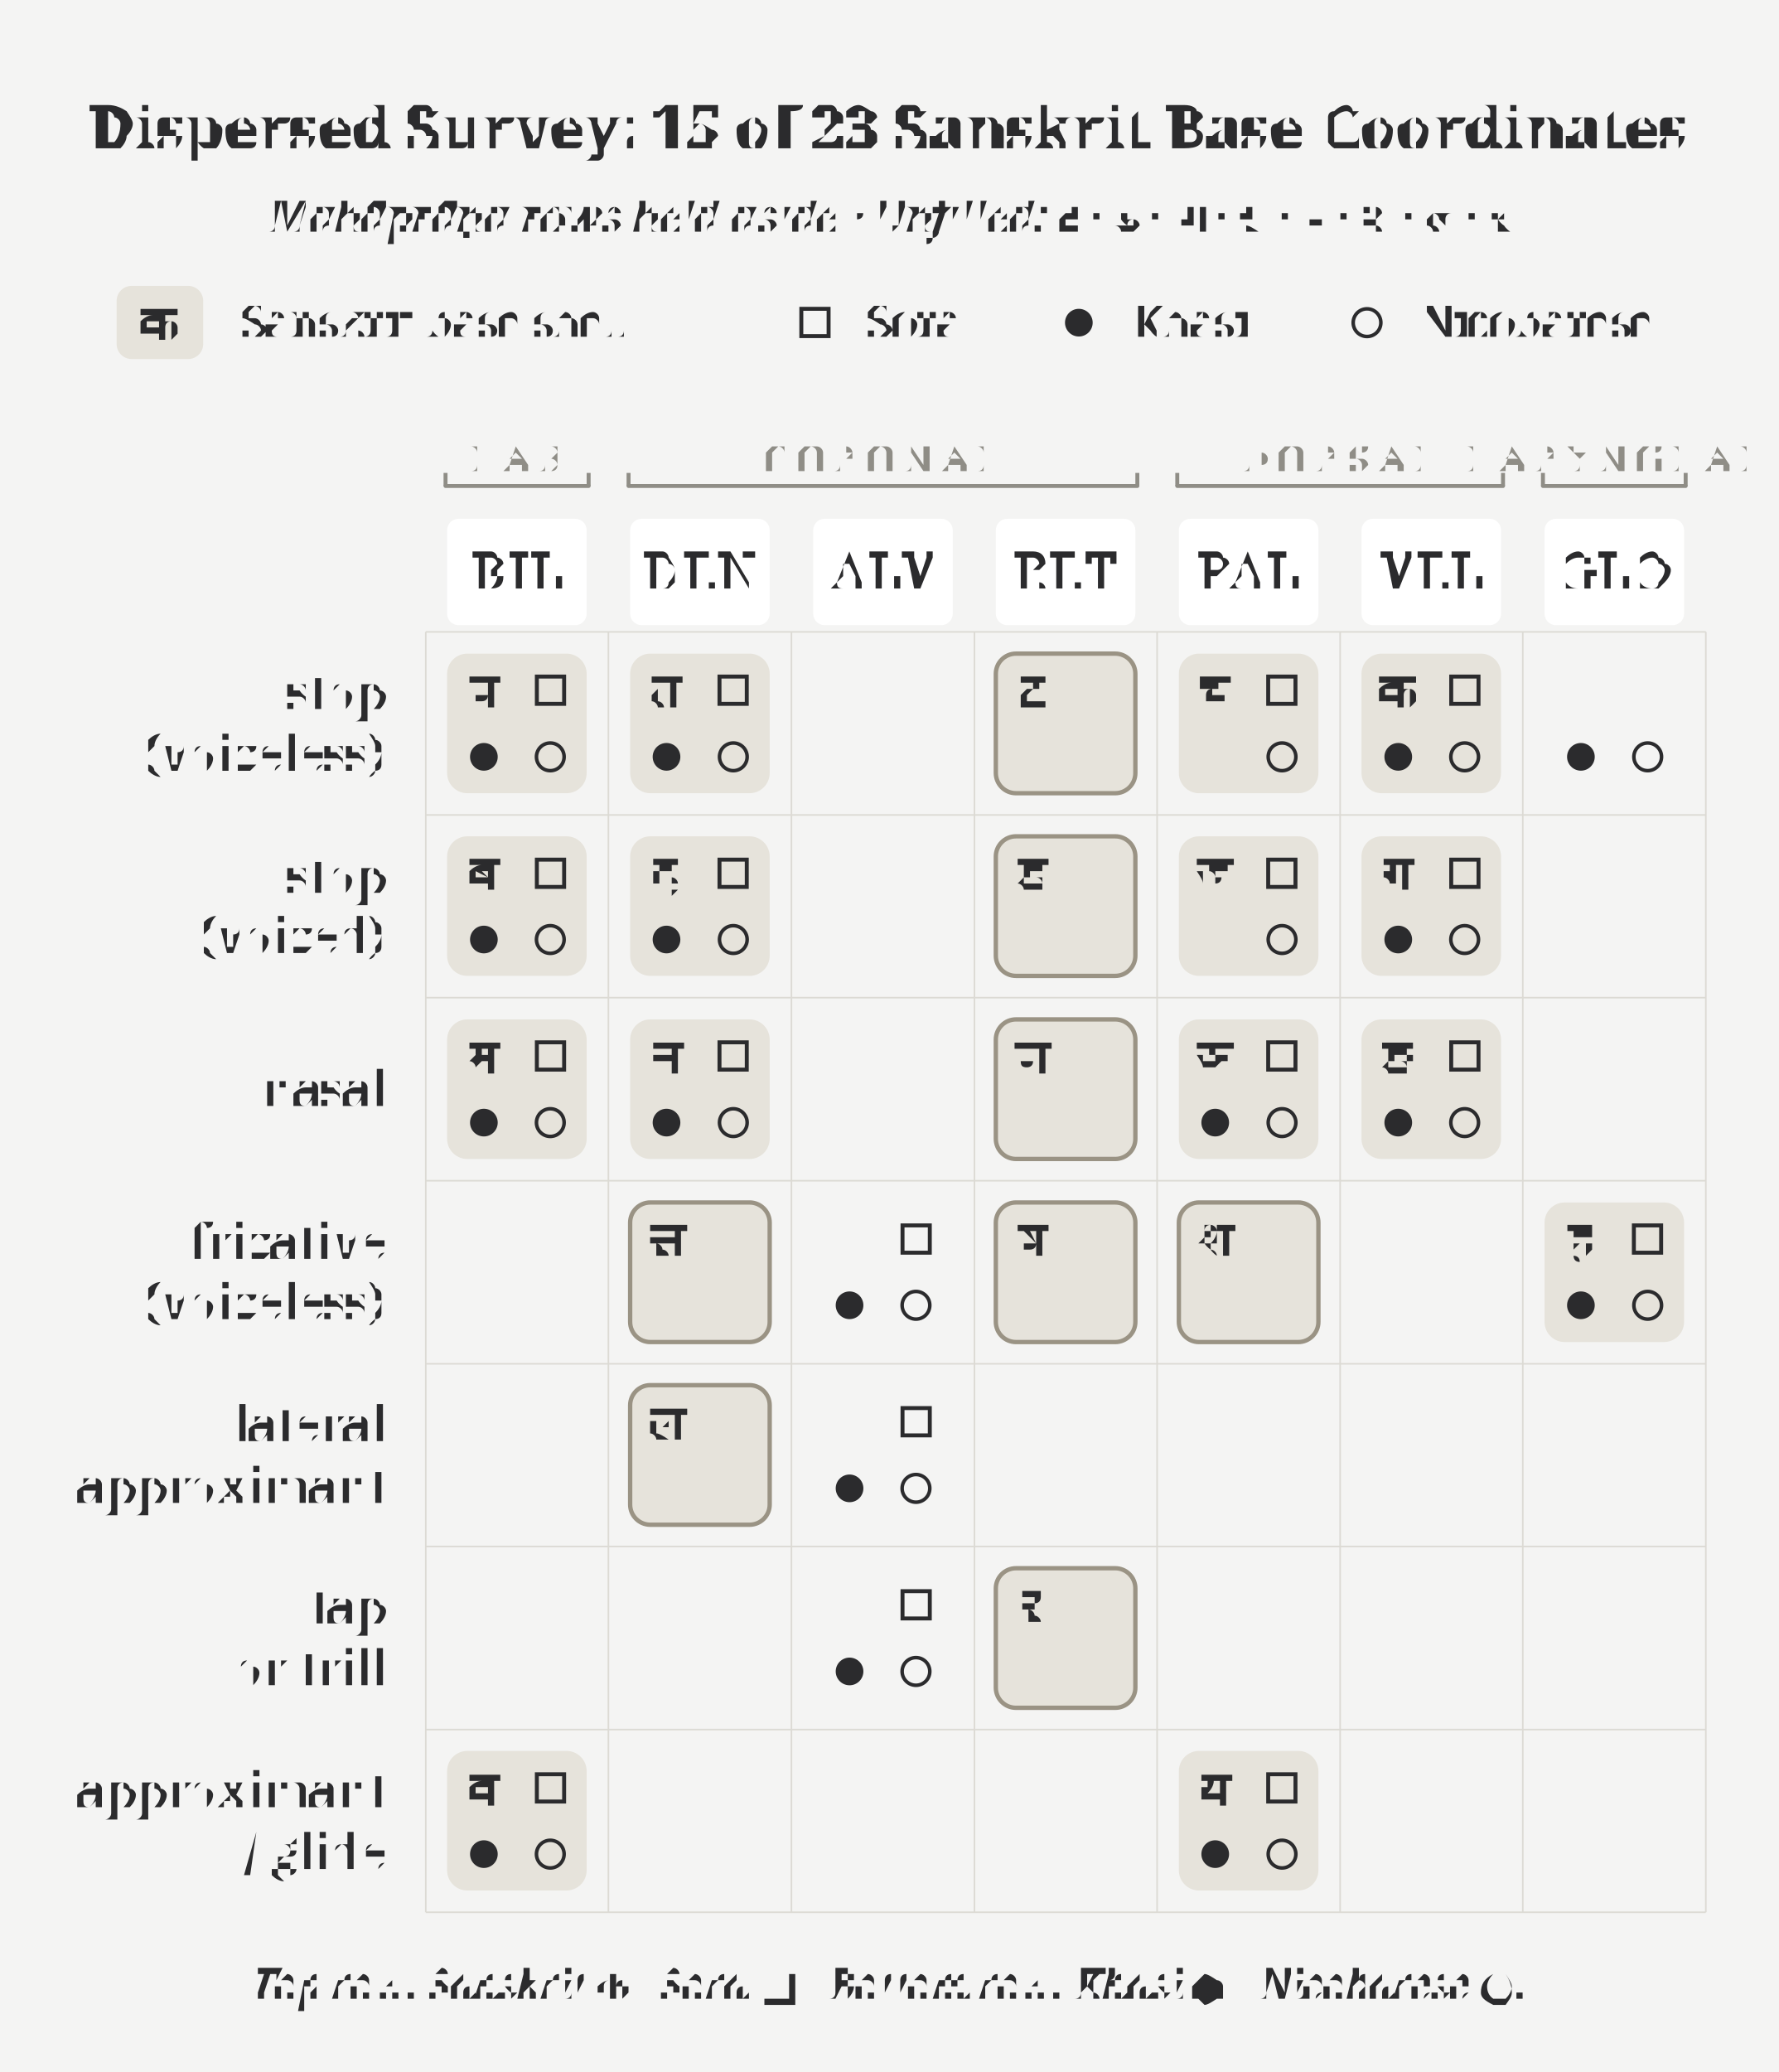
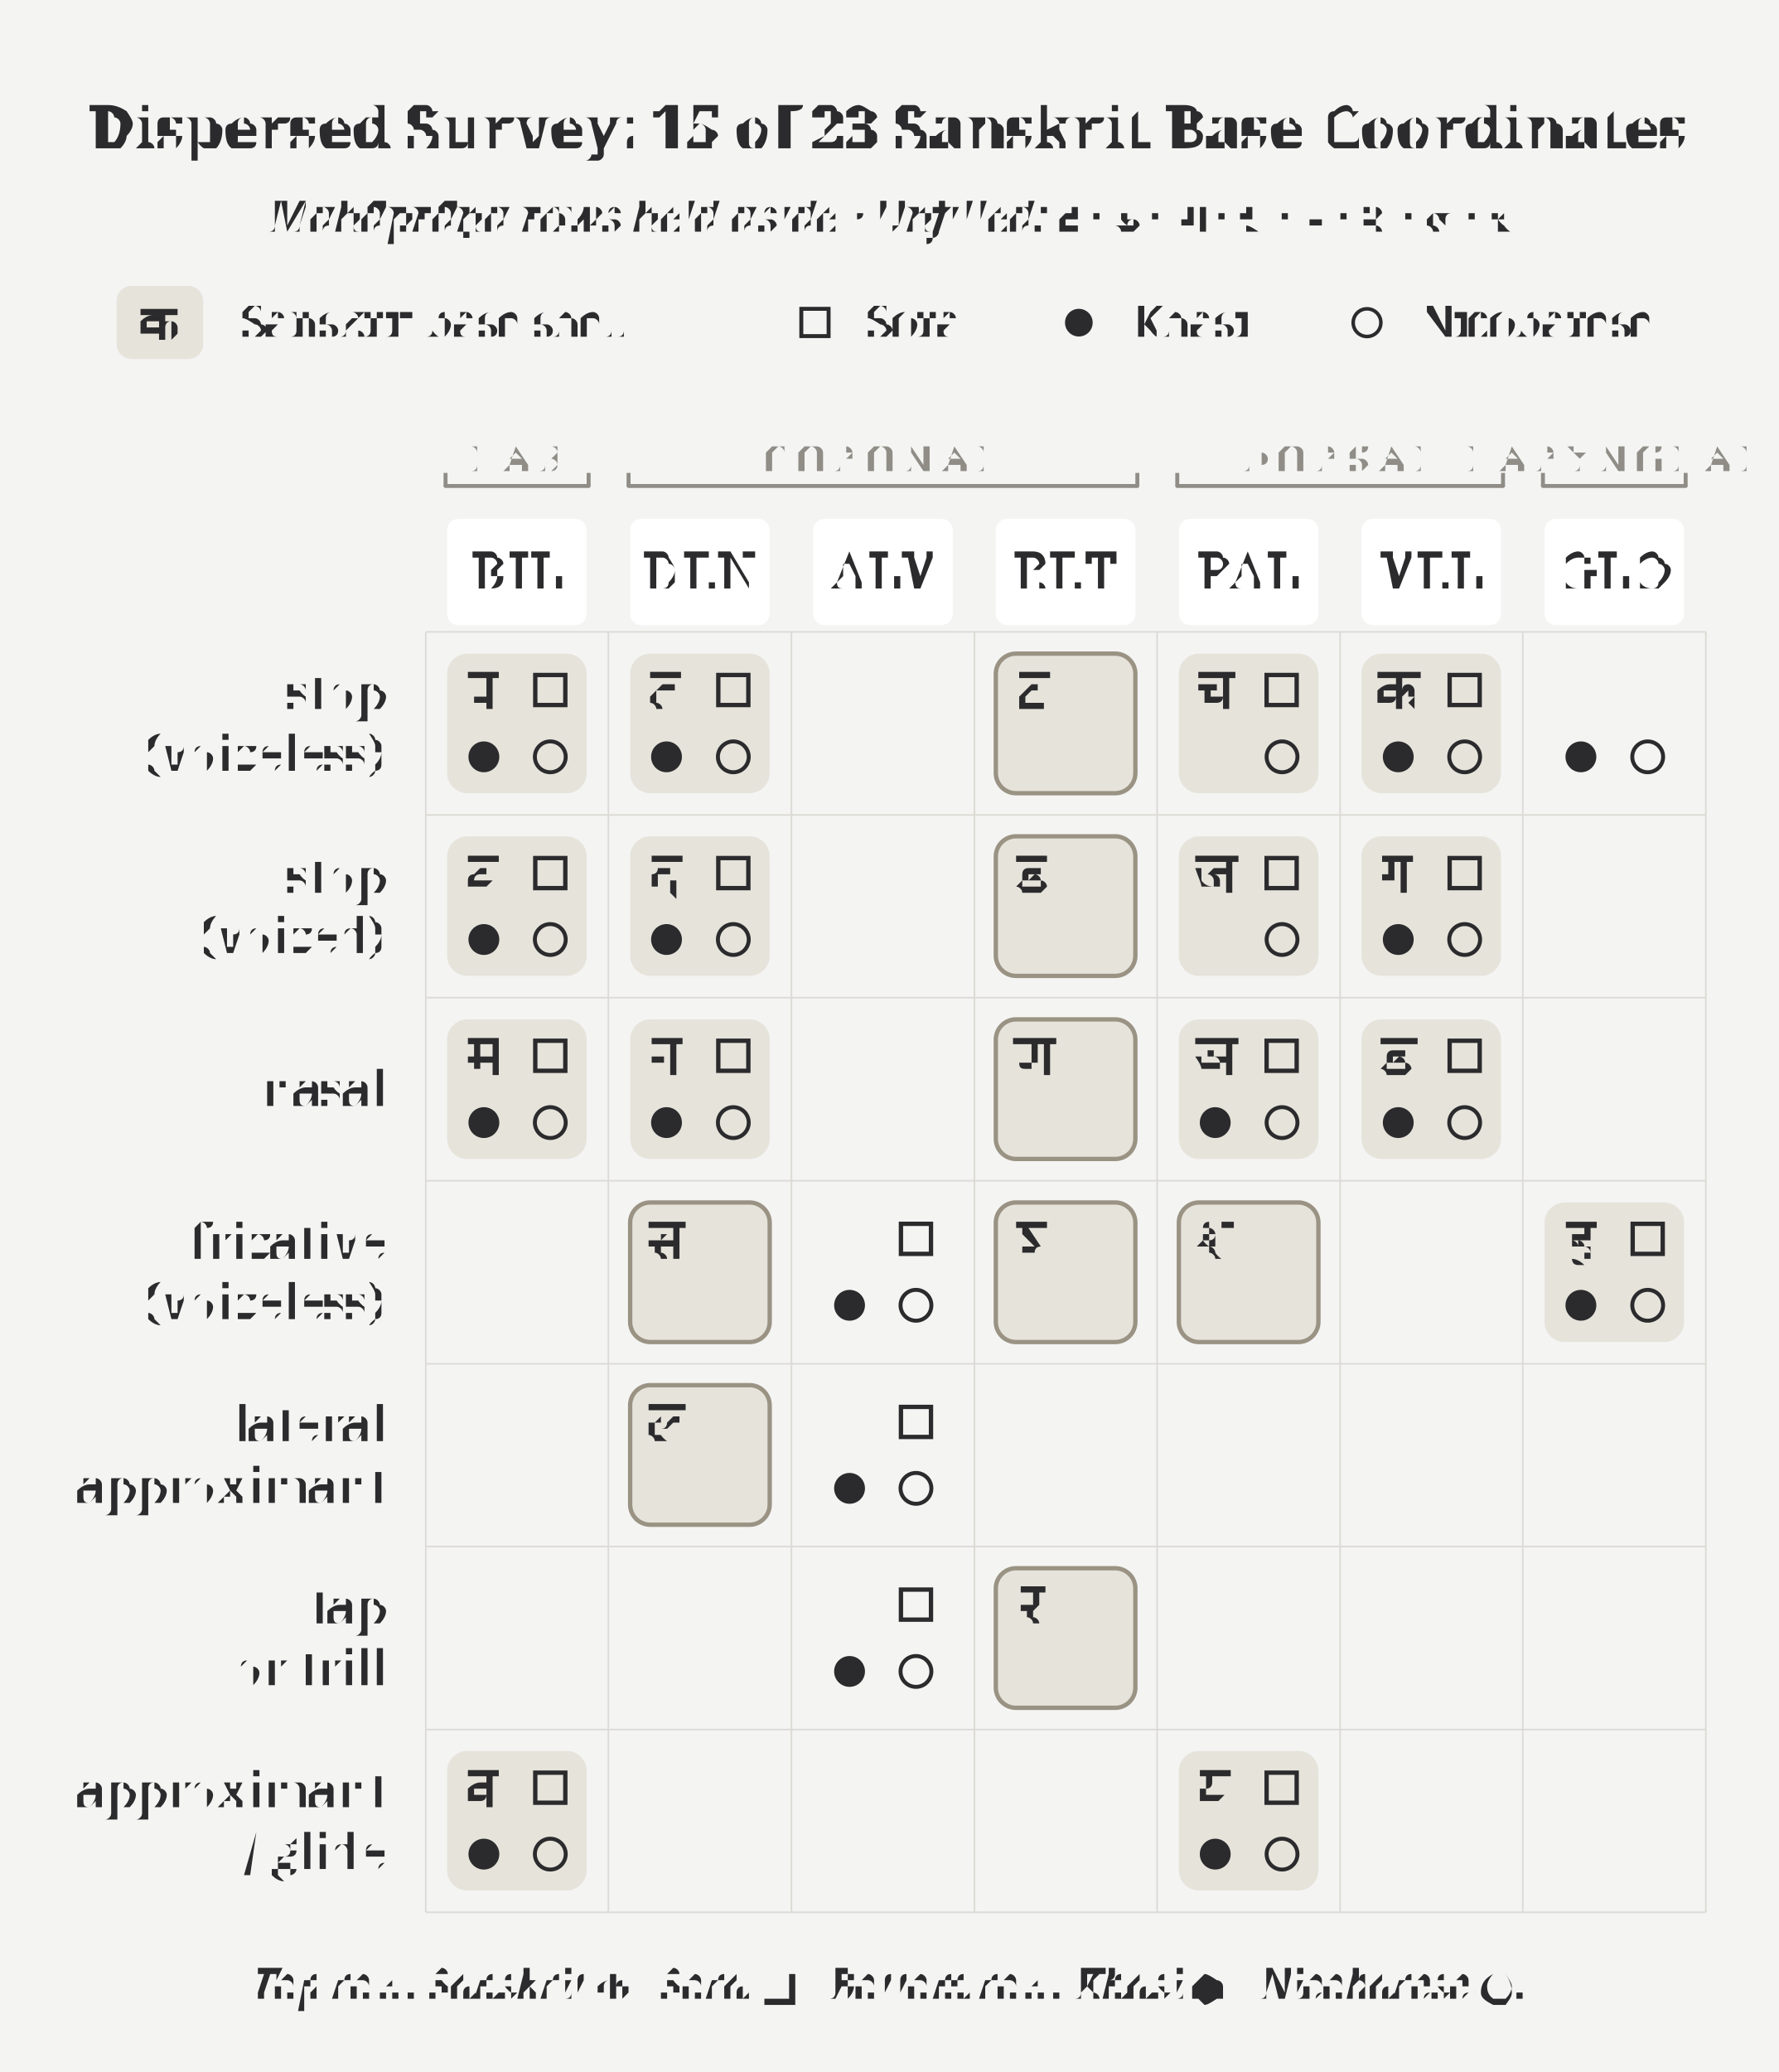
<svg xmlns="http://www.w3.org/2000/svg" width="4.5in" height="5.24in" viewBox="0 0 4.5 5.24">
  <rect x="0" y="0" width="4.5" height="5.24" fill="#f4f4f3" />
  <text x="2.25" y="0.32" text-anchor="middle" dominant-baseline="middle" font-size="0.151" font-weight="700" fill="#2b2b2d" font-family="'Gentium Book Plus', Charter, 'Charis SIL', Georgia, serif">Dispersed Survey: 15 of 23 Sanskrit Base Coordinates</text>
  <text x="2.25" y="0.547" text-anchor="middle" dominant-baseline="middle" font-size="0.111" font-style="italic" fill="#2b2b2d" font-family="'Gentium Book Plus', Charter, 'Charis SIL', Georgia, serif">Mahāprāṇa rows held aside · Unfilled: <tspan font-style="normal" font-family="'Adobe Devanagari', 'Noto Sans Devanagari', 'Mangal', 'Kohinoor Devanagari', serif">ट · ड · ण · स · ष · श · ल · र</tspan>
  </text>
  <rect x="1.131" y="1.653" width="0.353" height="0.353" rx="0.051" fill="#e6e3db" stroke="none" />
  <rect x="1.131" y="2.115" width="0.353" height="0.353" rx="0.051" fill="#e6e3db" stroke="none" />
  <rect x="1.131" y="2.578" width="0.353" height="0.353" rx="0.051" fill="#e6e3db" stroke="none" />
  <rect x="1.131" y="4.428" width="0.353" height="0.353" rx="0.051" fill="#e6e3db" stroke="none" />
  <rect x="1.594" y="1.653" width="0.353" height="0.353" rx="0.051" fill="#e6e3db" stroke="none" />
  <rect x="1.594" y="2.115" width="0.353" height="0.353" rx="0.051" fill="#e6e3db" stroke="none" />
  <rect x="1.594" y="3.041" width="0.353" height="0.353" rx="0.051" fill="#e6e3db" stroke="#9a9384" stroke-width="0.011" />
  <rect x="1.594" y="2.578" width="0.353" height="0.353" rx="0.051" fill="#e6e3db" stroke="none" />
  <rect x="1.594" y="3.503" width="0.353" height="0.353" rx="0.051" fill="#e6e3db" stroke="#9a9384" stroke-width="0.011" />
  <rect x="2.519" y="1.653" width="0.353" height="0.353" rx="0.051" fill="#e6e3db" stroke="#9a9384" stroke-width="0.011" />
  <rect x="2.519" y="2.115" width="0.353" height="0.353" rx="0.051" fill="#e6e3db" stroke="#9a9384" stroke-width="0.011" />
  <rect x="2.519" y="3.041" width="0.353" height="0.353" rx="0.051" fill="#e6e3db" stroke="#9a9384" stroke-width="0.011" />
  <rect x="2.519" y="2.578" width="0.353" height="0.353" rx="0.051" fill="#e6e3db" stroke="#9a9384" stroke-width="0.011" />
  <rect x="2.519" y="3.966" width="0.353" height="0.353" rx="0.051" fill="#e6e3db" stroke="#9a9384" stroke-width="0.011" />
  <rect x="2.982" y="1.653" width="0.353" height="0.353" rx="0.051" fill="#e6e3db" stroke="none" />
  <rect x="2.982" y="2.115" width="0.353" height="0.353" rx="0.051" fill="#e6e3db" stroke="none" />
  <rect x="2.982" y="3.041" width="0.353" height="0.353" rx="0.051" fill="#e6e3db" stroke="#9a9384" stroke-width="0.011" />
  <rect x="2.982" y="2.578" width="0.353" height="0.353" rx="0.051" fill="#e6e3db" stroke="none" />
  <rect x="2.982" y="4.428" width="0.353" height="0.353" rx="0.051" fill="#e6e3db" stroke="none" />
  <rect x="3.444" y="1.653" width="0.353" height="0.353" rx="0.051" fill="#e6e3db" stroke="none" />
  <rect x="3.444" y="2.115" width="0.353" height="0.353" rx="0.051" fill="#e6e3db" stroke="none" />
  <rect x="3.444" y="2.578" width="0.353" height="0.353" rx="0.051" fill="#e6e3db" stroke="none" />
  <rect x="3.907" y="3.041" width="0.353" height="0.353" rx="0.051" fill="#e6e3db" stroke="none" />
  <rect x="0.295" y="0.723" width="0.219" height="0.185" rx="0.038" fill="#e6e3db" stroke="none" />
  <text x="0.404" y="0.816" text-anchor="middle" dominant-baseline="middle" font-size="0.125" fill="#2b2b2d" font-family="'Adobe Devanagari', 'Noto Sans Devanagari', 'Mangal', 'Kohinoor Devanagari', serif">क</text>
  <text x="0.615" y="0.855" font-size="0.111" fill="#2b2b2d" font-family="'Gentium Book Plus', Charter, 'Charis SIL', Georgia, serif">Sanskrit base shell</text>
  <rect x="2.027" y="0.781" width="0.069" height="0.069" fill="none" stroke="#2b2b2d" stroke-width="0.01" />
  <text x="2.197" y="0.855" font-size="0.111" fill="#2b2b2d" font-family="'Gentium Book Plus', Charter, 'Charis SIL', Georgia, serif">Sora</text>
  <circle cx="2.729" cy="0.816" r="0.035" fill="#2b2b2d" />
  <text x="2.865" y="0.855" font-size="0.111" fill="#2b2b2d" font-family="'Gentium Book Plus', Charter, 'Charis SIL', Georgia, serif">Khasi</text>
  <circle cx="3.458" cy="0.816" r="0.035" fill="none" stroke="#2b2b2d" stroke-width="0.009" />
  <text x="3.594" y="0.855" font-size="0.111" fill="#2b2b2d" font-family="'Gentium Book Plus', Charter, 'Charis SIL', Georgia, serif">Nicobarese</text>
  <path d="M 1.127 1.229 L 1.489 1.229" stroke="#8f8d86" stroke-width="0.01" stroke-linecap="round" />
  <path d="M 1.127 1.229 L 1.127 1.196" stroke="#8f8d86" stroke-width="0.01" />
  <path d="M 1.489 1.229 L 1.489 1.196" stroke="#8f8d86" stroke-width="0.01" />
  <text x="1.308" y="1.159" text-anchor="middle" dominant-baseline="middle" font-size="0.091" letter-spacing="0.025" fill="#8f8d86" font-family="'Gentium Book Plus', Charter, 'Charis SIL', Georgia, serif">LAB</text>
  <path d="M 1.59 1.229 L 2.877 1.229" stroke="#8f8d86" stroke-width="0.01" stroke-linecap="round" />
  <path d="M 1.59 1.229 L 1.59 1.196" stroke="#8f8d86" stroke-width="0.01" />
  <path d="M 2.877 1.229 L 2.877 1.196" stroke="#8f8d86" stroke-width="0.01" />
  <text x="2.233" y="1.159" text-anchor="middle" dominant-baseline="middle" font-size="0.091" letter-spacing="0.025" fill="#8f8d86" font-family="'Gentium Book Plus', Charter, 'Charis SIL', Georgia, serif">CORONAL</text>
  <path d="M 2.978 1.229 L 3.802 1.229" stroke="#8f8d86" stroke-width="0.01" stroke-linecap="round" />
  <path d="M 2.978 1.229 L 2.978 1.196" stroke="#8f8d86" stroke-width="0.01" />
  <path d="M 3.802 1.229 L 3.802 1.196" stroke="#8f8d86" stroke-width="0.01" />
  <text x="3.39" y="1.159" text-anchor="middle" dominant-baseline="middle" font-size="0.091" letter-spacing="0.025" fill="#8f8d86" font-family="'Gentium Book Plus', Charter, 'Charis SIL', Georgia, serif">DORSAL</text>
  <path d="M 3.903 1.229 L 4.264 1.229" stroke="#8f8d86" stroke-width="0.01" stroke-linecap="round" />
  <path d="M 3.903 1.229 L 3.903 1.196" stroke="#8f8d86" stroke-width="0.01" />
  <path d="M 4.264 1.229 L 4.264 1.196" stroke="#8f8d86" stroke-width="0.01" />
  <text x="4.084" y="1.159" text-anchor="middle" dominant-baseline="middle" font-size="0.091" letter-spacing="0.025" fill="#8f8d86" font-family="'Gentium Book Plus', Charter, 'Charis SIL', Georgia, serif">LARYNGEAL</text>
  <rect x="1.131" y="1.312" width="0.353" height="0.269" rx="0.029" fill="#ffffff" stroke="none" />
  <text x="1.308" y="1.447" text-anchor="middle" dominant-baseline="middle" font-size="0.125" letter-spacing="0.01" fill="#2b2b2d" font-family="'Gentium Book Plus', Charter, 'Charis SIL', Georgia, serif">BIL</text>
  <rect x="1.594" y="1.312" width="0.353" height="0.269" rx="0.029" fill="#ffffff" stroke="none" />
  <text x="1.771" y="1.447" text-anchor="middle" dominant-baseline="middle" font-size="0.125" letter-spacing="0.01" fill="#2b2b2d" font-family="'Gentium Book Plus', Charter, 'Charis SIL', Georgia, serif">DEN</text>
  <rect x="2.057" y="1.312" width="0.353" height="0.269" rx="0.029" fill="#ffffff" stroke="none" />
  <text x="2.233" y="1.447" text-anchor="middle" dominant-baseline="middle" font-size="0.125" letter-spacing="0.01" fill="#2b2b2d" font-family="'Gentium Book Plus', Charter, 'Charis SIL', Georgia, serif">ALV</text>
  <rect x="2.519" y="1.312" width="0.353" height="0.269" rx="0.029" fill="#ffffff" stroke="none" />
  <text x="2.696" y="1.447" text-anchor="middle" dominant-baseline="middle" font-size="0.125" letter-spacing="0.01" fill="#2b2b2d" font-family="'Gentium Book Plus', Charter, 'Charis SIL', Georgia, serif">RET</text>
  <rect x="2.982" y="1.312" width="0.353" height="0.269" rx="0.029" fill="#ffffff" stroke="none" />
  <text x="3.158" y="1.447" text-anchor="middle" dominant-baseline="middle" font-size="0.125" letter-spacing="0.01" fill="#2b2b2d" font-family="'Gentium Book Plus', Charter, 'Charis SIL', Georgia, serif">PAL</text>
  <rect x="3.444" y="1.312" width="0.353" height="0.269" rx="0.029" fill="#ffffff" stroke="none" />
  <text x="3.621" y="1.447" text-anchor="middle" dominant-baseline="middle" font-size="0.125" letter-spacing="0.01" fill="#2b2b2d" font-family="'Gentium Book Plus', Charter, 'Charis SIL', Georgia, serif">VEL</text>
  <rect x="3.907" y="1.312" width="0.353" height="0.269" rx="0.029" fill="#ffffff" stroke="none" />
  <text x="4.084" y="1.447" text-anchor="middle" dominant-baseline="middle" font-size="0.125" letter-spacing="0.01" fill="#2b2b2d" font-family="'Gentium Book Plus', Charter, 'Charis SIL', Georgia, serif">GLO</text>
  <line x1="1.077" y1="1.598" x2="1.077" y2="4.836" stroke="#dcdad4" stroke-width="0.004" />
  <line x1="1.539" y1="1.598" x2="1.539" y2="4.836" stroke="#dcdad4" stroke-width="0.004" />
  <line x1="2.002" y1="1.598" x2="2.002" y2="4.836" stroke="#dcdad4" stroke-width="0.004" />
  <line x1="2.465" y1="1.598" x2="2.465" y2="4.836" stroke="#dcdad4" stroke-width="0.004" />
  <line x1="2.927" y1="1.598" x2="2.927" y2="4.836" stroke="#dcdad4" stroke-width="0.004" />
  <line x1="3.39" y1="1.598" x2="3.39" y2="4.836" stroke="#dcdad4" stroke-width="0.004" />
  <line x1="3.852" y1="1.598" x2="3.852" y2="4.836" stroke="#dcdad4" stroke-width="0.004" />
  <line x1="4.315" y1="1.598" x2="4.315" y2="4.836" stroke="#dcdad4" stroke-width="0.004" />
  <line x1="1.077" y1="1.598" x2="4.315" y2="1.598" stroke="#dcdad4" stroke-width="0.004" />
  <line x1="1.077" y1="2.061" x2="4.315" y2="2.061" stroke="#dcdad4" stroke-width="0.004" />
  <line x1="1.077" y1="2.523" x2="4.315" y2="2.523" stroke="#dcdad4" stroke-width="0.004" />
  <line x1="1.077" y1="2.986" x2="4.315" y2="2.986" stroke="#dcdad4" stroke-width="0.004" />
  <line x1="1.077" y1="3.449" x2="4.315" y2="3.449" stroke="#dcdad4" stroke-width="0.004" />
  <line x1="1.077" y1="3.911" x2="4.315" y2="3.911" stroke="#dcdad4" stroke-width="0.004" />
  <line x1="1.077" y1="4.374" x2="4.315" y2="4.374" stroke="#dcdad4" stroke-width="0.004" />
  <line x1="1.077" y1="4.836" x2="4.315" y2="4.836" stroke="#dcdad4" stroke-width="0.004" />
  <text x="0.976" y="1.752" text-anchor="end" dominant-baseline="middle" font-size="0.125" fill="#2b2b2d" font-family="'Gentium Book Plus', Charter, 'Charis SIL', Georgia, serif">stop</text>
  <text x="0.976" y="1.907" text-anchor="end" dominant-baseline="middle" font-size="0.125" fill="#2b2b2d" font-family="'Gentium Book Plus', Charter, 'Charis SIL', Georgia, serif">(voiceless)</text>
  <text x="0.976" y="2.215" text-anchor="end" dominant-baseline="middle" font-size="0.125" fill="#2b2b2d" font-family="'Gentium Book Plus', Charter, 'Charis SIL', Georgia, serif">stop</text>
  <text x="0.976" y="2.369" text-anchor="end" dominant-baseline="middle" font-size="0.125" fill="#2b2b2d" font-family="'Gentium Book Plus', Charter, 'Charis SIL', Georgia, serif">(voiced)</text>
  <text x="0.976" y="2.755" text-anchor="end" dominant-baseline="middle" font-size="0.125" fill="#2b2b2d" font-family="'Gentium Book Plus', Charter, 'Charis SIL', Georgia, serif">nasal</text>
  <text x="0.976" y="3.14" text-anchor="end" dominant-baseline="middle" font-size="0.125" fill="#2b2b2d" font-family="'Gentium Book Plus', Charter, 'Charis SIL', Georgia, serif">fricative</text>
  <text x="0.976" y="3.295" text-anchor="end" dominant-baseline="middle" font-size="0.125" fill="#2b2b2d" font-family="'Gentium Book Plus', Charter, 'Charis SIL', Georgia, serif">(voiceless)</text>
  <text x="0.976" y="3.603" text-anchor="end" dominant-baseline="middle" font-size="0.125" fill="#2b2b2d" font-family="'Gentium Book Plus', Charter, 'Charis SIL', Georgia, serif">lateral</text>
  <text x="0.976" y="3.757" text-anchor="end" dominant-baseline="middle" font-size="0.125" fill="#2b2b2d" font-family="'Gentium Book Plus', Charter, 'Charis SIL', Georgia, serif">approximant</text>
  <text x="0.976" y="4.065" text-anchor="end" dominant-baseline="middle" font-size="0.125" fill="#2b2b2d" font-family="'Gentium Book Plus', Charter, 'Charis SIL', Georgia, serif">tap</text>
  <text x="0.976" y="4.22" text-anchor="end" dominant-baseline="middle" font-size="0.125" fill="#2b2b2d" font-family="'Gentium Book Plus', Charter, 'Charis SIL', Georgia, serif">or trill</text>
  <text x="0.976" y="4.528" text-anchor="end" dominant-baseline="middle" font-size="0.125" fill="#2b2b2d" font-family="'Gentium Book Plus', Charter, 'Charis SIL', Georgia, serif">approximant</text>
  <text x="0.976" y="4.683" text-anchor="end" dominant-baseline="middle" font-size="0.125" fill="#2b2b2d" font-family="'Gentium Book Plus', Charter, 'Charis SIL', Georgia, serif">/ glide</text>
-   <circle cx="1.224" cy="1.914" r="0.035" fill="#2b2b2d" />
-   <circle cx="1.224" cy="2.376" r="0.035" fill="#2b2b2d" />
-   <circle cx="1.224" cy="2.839" r="0.035" fill="#2b2b2d" />
-   <circle cx="1.224" cy="4.689" r="0.035" fill="#2b2b2d" />
-   <circle cx="1.686" cy="1.914" r="0.035" fill="#2b2b2d" />
-   <circle cx="1.686" cy="2.376" r="0.035" fill="#2b2b2d" />
-   <circle cx="1.686" cy="2.839" r="0.035" fill="#2b2b2d" />
-   <circle cx="2.149" cy="3.301" r="0.035" fill="#2b2b2d" />
-   <circle cx="2.149" cy="3.764" r="0.035" fill="#2b2b2d" />
-   <circle cx="2.149" cy="4.227" r="0.035" fill="#2b2b2d" />
-   <circle cx="3.074" cy="2.839" r="0.035" fill="#2b2b2d" />
-   <circle cx="3.074" cy="4.689" r="0.035" fill="#2b2b2d" />
-   <circle cx="3.537" cy="1.914" r="0.035" fill="#2b2b2d" />
-   <circle cx="3.537" cy="2.376" r="0.035" fill="#2b2b2d" />
-   <circle cx="3.537" cy="2.839" r="0.035" fill="#2b2b2d" />
-   <circle cx="3.999" cy="1.914" r="0.035" fill="#2b2b2d" />
-   <circle cx="3.999" cy="3.301" r="0.035" fill="#2b2b2d" />
-   <circle cx="1.392" cy="1.914" r="0.035" fill="none" stroke="#2b2b2d" stroke-width="0.009" />
-   <circle cx="1.392" cy="2.376" r="0.035" fill="none" stroke="#2b2b2d" stroke-width="0.009" />
-   <circle cx="1.392" cy="2.839" r="0.035" fill="none" stroke="#2b2b2d" stroke-width="0.009" />
-   <circle cx="1.392" cy="4.689" r="0.035" fill="none" stroke="#2b2b2d" stroke-width="0.009" />
-   <circle cx="1.855" cy="1.914" r="0.035" fill="none" stroke="#2b2b2d" stroke-width="0.009" />
-   <circle cx="1.855" cy="2.376" r="0.035" fill="none" stroke="#2b2b2d" stroke-width="0.009" />
-   <circle cx="1.855" cy="2.839" r="0.035" fill="none" stroke="#2b2b2d" stroke-width="0.009" />
-   <circle cx="2.317" cy="3.301" r="0.035" fill="none" stroke="#2b2b2d" stroke-width="0.009" />
-   <circle cx="2.317" cy="3.764" r="0.035" fill="none" stroke="#2b2b2d" stroke-width="0.009" />
-   <circle cx="2.317" cy="4.227" r="0.035" fill="none" stroke="#2b2b2d" stroke-width="0.009" />
-   <circle cx="3.243" cy="1.914" r="0.035" fill="none" stroke="#2b2b2d" stroke-width="0.009" />
-   <circle cx="3.243" cy="2.376" r="0.035" fill="none" stroke="#2b2b2d" stroke-width="0.009" />
-   <circle cx="3.243" cy="2.839" r="0.035" fill="none" stroke="#2b2b2d" stroke-width="0.009" />
-   <circle cx="3.243" cy="4.689" r="0.035" fill="none" stroke="#2b2b2d" stroke-width="0.009" />
-   <circle cx="3.705" cy="1.914" r="0.035" fill="none" stroke="#2b2b2d" stroke-width="0.009" />
-   <circle cx="3.705" cy="2.376" r="0.035" fill="none" stroke="#2b2b2d" stroke-width="0.009" />
-   <circle cx="3.705" cy="2.839" r="0.035" fill="none" stroke="#2b2b2d" stroke-width="0.009" />
-   <circle cx="4.168" cy="1.914" r="0.035" fill="none" stroke="#2b2b2d" stroke-width="0.009" />
-   <circle cx="4.168" cy="3.301" r="0.035" fill="none" stroke="#2b2b2d" stroke-width="0.009" />
-   <rect x="1.358" y="1.711" width="0.069" height="0.069" fill="none" stroke="#2b2b2d" stroke-width="0.01" />
-   <rect x="1.358" y="2.174" width="0.069" height="0.069" fill="none" stroke="#2b2b2d" stroke-width="0.01" />
-   <rect x="1.358" y="2.636" width="0.069" height="0.069" fill="none" stroke="#2b2b2d" stroke-width="0.01" />
-   <rect x="1.358" y="4.487" width="0.069" height="0.069" fill="none" stroke="#2b2b2d" stroke-width="0.01" />
-   <rect x="1.82" y="1.711" width="0.069" height="0.069" fill="none" stroke="#2b2b2d" stroke-width="0.01" />
-   <rect x="1.82" y="2.174" width="0.069" height="0.069" fill="none" stroke="#2b2b2d" stroke-width="0.01" />
-   <rect x="1.82" y="2.636" width="0.069" height="0.069" fill="none" stroke="#2b2b2d" stroke-width="0.01" />
-   <rect x="2.283" y="3.099" width="0.069" height="0.069" fill="none" stroke="#2b2b2d" stroke-width="0.01" />
-   <rect x="2.283" y="3.561" width="0.069" height="0.069" fill="none" stroke="#2b2b2d" stroke-width="0.01" />
-   <rect x="2.283" y="4.024" width="0.069" height="0.069" fill="none" stroke="#2b2b2d" stroke-width="0.01" />
-   <rect x="3.208" y="1.711" width="0.069" height="0.069" fill="none" stroke="#2b2b2d" stroke-width="0.01" />
-   <rect x="3.208" y="2.174" width="0.069" height="0.069" fill="none" stroke="#2b2b2d" stroke-width="0.01" />
-   <rect x="3.208" y="2.636" width="0.069" height="0.069" fill="none" stroke="#2b2b2d" stroke-width="0.01" />
-   <rect x="3.208" y="4.487" width="0.069" height="0.069" fill="none" stroke="#2b2b2d" stroke-width="0.01" />
-   <rect x="3.671" y="1.711" width="0.069" height="0.069" fill="none" stroke="#2b2b2d" stroke-width="0.01" />
-   <rect x="3.671" y="2.174" width="0.069" height="0.069" fill="none" stroke="#2b2b2d" stroke-width="0.01" />
-   <rect x="3.671" y="2.636" width="0.069" height="0.069" fill="none" stroke="#2b2b2d" stroke-width="0.01" />
-   <rect x="4.133" y="3.099" width="0.069" height="0.069" fill="none" stroke="#2b2b2d" stroke-width="0.01" />
-   <text x="1.224" y="1.745" text-anchor="middle" dominant-baseline="middle" font-size="0.125" fill="#2b2b2d" font-family="'Adobe Devanagari', 'Noto Sans Devanagari', 'Mangal', 'Kohinoor Devanagari', serif">प</text>
-   <text x="1.224" y="2.208" text-anchor="middle" dominant-baseline="middle" font-size="0.125" fill="#2b2b2d" font-family="'Adobe Devanagari', 'Noto Sans Devanagari', 'Mangal', 'Kohinoor Devanagari', serif">ब</text>
-   <text x="1.224" y="2.671" text-anchor="middle" dominant-baseline="middle" font-size="0.125" fill="#2b2b2d" font-family="'Adobe Devanagari', 'Noto Sans Devanagari', 'Mangal', 'Kohinoor Devanagari', serif">म</text>
-   <text x="1.224" y="4.521" text-anchor="middle" dominant-baseline="middle" font-size="0.125" fill="#2b2b2d" font-family="'Adobe Devanagari', 'Noto Sans Devanagari', 'Mangal', 'Kohinoor Devanagari', serif">व</text>
-   <text x="1.686" y="1.745" text-anchor="middle" dominant-baseline="middle" font-size="0.125" fill="#2b2b2d" font-family="'Adobe Devanagari', 'Noto Sans Devanagari', 'Mangal', 'Kohinoor Devanagari', serif">त</text>
-   <text x="1.686" y="2.208" text-anchor="middle" dominant-baseline="middle" font-size="0.125" fill="#2b2b2d" font-family="'Adobe Devanagari', 'Noto Sans Devanagari', 'Mangal', 'Kohinoor Devanagari', serif">द</text>
-   <text x="1.686" y="3.133" text-anchor="middle" dominant-baseline="middle" font-size="0.125" fill="#2b2b2d" font-family="'Adobe Devanagari', 'Noto Sans Devanagari', 'Mangal', 'Kohinoor Devanagari', serif">स</text>
-   <text x="1.686" y="2.671" text-anchor="middle" dominant-baseline="middle" font-size="0.125" fill="#2b2b2d" font-family="'Adobe Devanagari', 'Noto Sans Devanagari', 'Mangal', 'Kohinoor Devanagari', serif">न</text>
-   <text x="1.686" y="3.596" text-anchor="middle" dominant-baseline="middle" font-size="0.125" fill="#2b2b2d" font-family="'Adobe Devanagari', 'Noto Sans Devanagari', 'Mangal', 'Kohinoor Devanagari', serif">ल</text>
-   <text x="2.612" y="1.745" text-anchor="middle" dominant-baseline="middle" font-size="0.125" fill="#2b2b2d" font-family="'Adobe Devanagari', 'Noto Sans Devanagari', 'Mangal', 'Kohinoor Devanagari', serif">ट</text>
-   <text x="2.612" y="2.208" text-anchor="middle" dominant-baseline="middle" font-size="0.125" fill="#2b2b2d" font-family="'Adobe Devanagari', 'Noto Sans Devanagari', 'Mangal', 'Kohinoor Devanagari', serif">ड</text>
-   <text x="2.612" y="3.133" text-anchor="middle" dominant-baseline="middle" font-size="0.125" fill="#2b2b2d" font-family="'Adobe Devanagari', 'Noto Sans Devanagari', 'Mangal', 'Kohinoor Devanagari', serif">ष</text>
-   <text x="2.612" y="2.671" text-anchor="middle" dominant-baseline="middle" font-size="0.125" fill="#2b2b2d" font-family="'Adobe Devanagari', 'Noto Sans Devanagari', 'Mangal', 'Kohinoor Devanagari', serif">ण</text>
-   <text x="2.612" y="4.058" text-anchor="middle" dominant-baseline="middle" font-size="0.125" fill="#2b2b2d" font-family="'Adobe Devanagari', 'Noto Sans Devanagari', 'Mangal', 'Kohinoor Devanagari', serif">र</text>
-   <text x="3.074" y="1.745" text-anchor="middle" dominant-baseline="middle" font-size="0.125" fill="#2b2b2d" font-family="'Adobe Devanagari', 'Noto Sans Devanagari', 'Mangal', 'Kohinoor Devanagari', serif">च</text>
-   <text x="3.074" y="2.208" text-anchor="middle" dominant-baseline="middle" font-size="0.125" fill="#2b2b2d" font-family="'Adobe Devanagari', 'Noto Sans Devanagari', 'Mangal', 'Kohinoor Devanagari', serif">ज</text>
-   <text x="3.074" y="3.133" text-anchor="middle" dominant-baseline="middle" font-size="0.125" fill="#2b2b2d" font-family="'Adobe Devanagari', 'Noto Sans Devanagari', 'Mangal', 'Kohinoor Devanagari', serif">श</text>
-   <text x="3.074" y="2.671" text-anchor="middle" dominant-baseline="middle" font-size="0.125" fill="#2b2b2d" font-family="'Adobe Devanagari', 'Noto Sans Devanagari', 'Mangal', 'Kohinoor Devanagari', serif">ञ</text>
-   <text x="3.074" y="4.521" text-anchor="middle" dominant-baseline="middle" font-size="0.125" fill="#2b2b2d" font-family="'Adobe Devanagari', 'Noto Sans Devanagari', 'Mangal', 'Kohinoor Devanagari', serif">य</text>
-   <text x="3.537" y="1.745" text-anchor="middle" dominant-baseline="middle" font-size="0.125" fill="#2b2b2d" font-family="'Adobe Devanagari', 'Noto Sans Devanagari', 'Mangal', 'Kohinoor Devanagari', serif">क</text>
-   <text x="3.537" y="2.208" text-anchor="middle" dominant-baseline="middle" font-size="0.125" fill="#2b2b2d" font-family="'Adobe Devanagari', 'Noto Sans Devanagari', 'Mangal', 'Kohinoor Devanagari', serif">ग</text>
-   <text x="3.537" y="2.671" text-anchor="middle" dominant-baseline="middle" font-size="0.125" fill="#2b2b2d" font-family="'Adobe Devanagari', 'Noto Sans Devanagari', 'Mangal', 'Kohinoor Devanagari', serif">ङ</text>
-   <text x="3.999" y="3.133" text-anchor="middle" dominant-baseline="middle" font-size="0.125" fill="#2b2b2d" font-family="'Adobe Devanagari', 'Noto Sans Devanagari', 'Mangal', 'Kohinoor Devanagari', serif">ह</text>
+   <circle cx="1.224" cy="1.914" r="0.039" fill="#2b2b2d" />
+   <circle cx="1.224" cy="2.376" r="0.039" fill="#2b2b2d" />
+   <circle cx="1.224" cy="2.839" r="0.039" fill="#2b2b2d" />
+   <circle cx="1.224" cy="4.689" r="0.039" fill="#2b2b2d" />
+   <circle cx="1.686" cy="1.914" r="0.039" fill="#2b2b2d" />
+   <circle cx="1.686" cy="2.376" r="0.039" fill="#2b2b2d" />
+   <circle cx="1.686" cy="2.839" r="0.039" fill="#2b2b2d" />
+   <circle cx="2.149" cy="3.301" r="0.039" fill="#2b2b2d" />
+   <circle cx="2.149" cy="3.764" r="0.039" fill="#2b2b2d" />
+   <circle cx="2.149" cy="4.227" r="0.039" fill="#2b2b2d" />
+   <circle cx="3.074" cy="2.839" r="0.039" fill="#2b2b2d" />
+   <circle cx="3.074" cy="4.689" r="0.039" fill="#2b2b2d" />
+   <circle cx="3.537" cy="1.914" r="0.039" fill="#2b2b2d" />
+   <circle cx="3.537" cy="2.376" r="0.039" fill="#2b2b2d" />
+   <circle cx="3.537" cy="2.839" r="0.039" fill="#2b2b2d" />
+   <circle cx="3.999" cy="1.914" r="0.039" fill="#2b2b2d" />
+   <circle cx="3.999" cy="3.301" r="0.039" fill="#2b2b2d" />
+   <circle cx="1.392" cy="1.914" r="0.039" fill="none" stroke="#2b2b2d" stroke-width="0.01" />
+   <circle cx="1.392" cy="2.376" r="0.039" fill="none" stroke="#2b2b2d" stroke-width="0.01" />
+   <circle cx="1.392" cy="2.839" r="0.039" fill="none" stroke="#2b2b2d" stroke-width="0.01" />
+   <circle cx="1.392" cy="4.689" r="0.039" fill="none" stroke="#2b2b2d" stroke-width="0.01" />
+   <circle cx="1.855" cy="1.914" r="0.039" fill="none" stroke="#2b2b2d" stroke-width="0.01" />
+   <circle cx="1.855" cy="2.376" r="0.039" fill="none" stroke="#2b2b2d" stroke-width="0.01" />
+   <circle cx="1.855" cy="2.839" r="0.039" fill="none" stroke="#2b2b2d" stroke-width="0.01" />
+   <circle cx="2.317" cy="3.301" r="0.039" fill="none" stroke="#2b2b2d" stroke-width="0.01" />
+   <circle cx="2.317" cy="3.764" r="0.039" fill="none" stroke="#2b2b2d" stroke-width="0.01" />
+   <circle cx="2.317" cy="4.227" r="0.039" fill="none" stroke="#2b2b2d" stroke-width="0.01" />
+   <circle cx="3.243" cy="1.914" r="0.039" fill="none" stroke="#2b2b2d" stroke-width="0.01" />
+   <circle cx="3.243" cy="2.376" r="0.039" fill="none" stroke="#2b2b2d" stroke-width="0.01" />
+   <circle cx="3.243" cy="2.839" r="0.039" fill="none" stroke="#2b2b2d" stroke-width="0.01" />
+   <circle cx="3.243" cy="4.689" r="0.039" fill="none" stroke="#2b2b2d" stroke-width="0.01" />
+   <circle cx="3.705" cy="1.914" r="0.039" fill="none" stroke="#2b2b2d" stroke-width="0.01" />
+   <circle cx="3.705" cy="2.376" r="0.039" fill="none" stroke="#2b2b2d" stroke-width="0.01" />
+   <circle cx="3.705" cy="2.839" r="0.039" fill="none" stroke="#2b2b2d" stroke-width="0.01" />
+   <circle cx="4.168" cy="1.914" r="0.039" fill="none" stroke="#2b2b2d" stroke-width="0.01" />
+   <circle cx="4.168" cy="3.301" r="0.039" fill="none" stroke="#2b2b2d" stroke-width="0.01" />
+   <rect x="1.354" y="1.707" width="0.076" height="0.076" fill="none" stroke="#2b2b2d" stroke-width="0.011" />
+   <rect x="1.354" y="2.17" width="0.076" height="0.076" fill="none" stroke="#2b2b2d" stroke-width="0.011" />
+   <rect x="1.354" y="2.632" width="0.076" height="0.076" fill="none" stroke="#2b2b2d" stroke-width="0.011" />
+   <rect x="1.354" y="4.483" width="0.076" height="0.076" fill="none" stroke="#2b2b2d" stroke-width="0.011" />
+   <rect x="1.817" y="1.707" width="0.076" height="0.076" fill="none" stroke="#2b2b2d" stroke-width="0.011" />
+   <rect x="1.817" y="2.17" width="0.076" height="0.076" fill="none" stroke="#2b2b2d" stroke-width="0.011" />
+   <rect x="1.817" y="2.632" width="0.076" height="0.076" fill="none" stroke="#2b2b2d" stroke-width="0.011" />
+   <rect x="2.279" y="3.095" width="0.076" height="0.076" fill="none" stroke="#2b2b2d" stroke-width="0.011" />
+   <rect x="2.279" y="3.558" width="0.076" height="0.076" fill="none" stroke="#2b2b2d" stroke-width="0.011" />
+   <rect x="2.279" y="4.02" width="0.076" height="0.076" fill="none" stroke="#2b2b2d" stroke-width="0.011" />
+   <rect x="3.204" y="1.707" width="0.076" height="0.076" fill="none" stroke="#2b2b2d" stroke-width="0.011" />
+   <rect x="3.204" y="2.17" width="0.076" height="0.076" fill="none" stroke="#2b2b2d" stroke-width="0.011" />
+   <rect x="3.204" y="2.632" width="0.076" height="0.076" fill="none" stroke="#2b2b2d" stroke-width="0.011" />
+   <rect x="3.204" y="4.483" width="0.076" height="0.076" fill="none" stroke="#2b2b2d" stroke-width="0.011" />
+   <rect x="3.667" y="1.707" width="0.076" height="0.076" fill="none" stroke="#2b2b2d" stroke-width="0.011" />
+   <rect x="3.667" y="2.17" width="0.076" height="0.076" fill="none" stroke="#2b2b2d" stroke-width="0.011" />
+   <rect x="3.667" y="2.632" width="0.076" height="0.076" fill="none" stroke="#2b2b2d" stroke-width="0.011" />
+   <rect x="4.13" y="3.095" width="0.076" height="0.076" fill="none" stroke="#2b2b2d" stroke-width="0.011" />
+   <text x="1.224" y="1.745" text-anchor="middle" dominant-baseline="middle" font-size="0.139" fill="#2b2b2d" font-family="'Adobe Devanagari', 'Noto Sans Devanagari', 'Mangal', 'Kohinoor Devanagari', serif">प</text>
+   <text x="1.224" y="2.208" text-anchor="middle" dominant-baseline="middle" font-size="0.139" fill="#2b2b2d" font-family="'Adobe Devanagari', 'Noto Sans Devanagari', 'Mangal', 'Kohinoor Devanagari', serif">ब</text>
+   <text x="1.224" y="2.671" text-anchor="middle" dominant-baseline="middle" font-size="0.139" fill="#2b2b2d" font-family="'Adobe Devanagari', 'Noto Sans Devanagari', 'Mangal', 'Kohinoor Devanagari', serif">म</text>
+   <text x="1.224" y="4.521" text-anchor="middle" dominant-baseline="middle" font-size="0.139" fill="#2b2b2d" font-family="'Adobe Devanagari', 'Noto Sans Devanagari', 'Mangal', 'Kohinoor Devanagari', serif">व</text>
+   <text x="1.686" y="1.745" text-anchor="middle" dominant-baseline="middle" font-size="0.139" fill="#2b2b2d" font-family="'Adobe Devanagari', 'Noto Sans Devanagari', 'Mangal', 'Kohinoor Devanagari', serif">त</text>
+   <text x="1.686" y="2.208" text-anchor="middle" dominant-baseline="middle" font-size="0.139" fill="#2b2b2d" font-family="'Adobe Devanagari', 'Noto Sans Devanagari', 'Mangal', 'Kohinoor Devanagari', serif">द</text>
+   <text x="1.686" y="3.133" text-anchor="middle" dominant-baseline="middle" font-size="0.139" fill="#2b2b2d" font-family="'Adobe Devanagari', 'Noto Sans Devanagari', 'Mangal', 'Kohinoor Devanagari', serif">स</text>
+   <text x="1.686" y="2.671" text-anchor="middle" dominant-baseline="middle" font-size="0.139" fill="#2b2b2d" font-family="'Adobe Devanagari', 'Noto Sans Devanagari', 'Mangal', 'Kohinoor Devanagari', serif">न</text>
+   <text x="1.686" y="3.596" text-anchor="middle" dominant-baseline="middle" font-size="0.139" fill="#2b2b2d" font-family="'Adobe Devanagari', 'Noto Sans Devanagari', 'Mangal', 'Kohinoor Devanagari', serif">ल</text>
+   <text x="2.612" y="1.745" text-anchor="middle" dominant-baseline="middle" font-size="0.139" fill="#2b2b2d" font-family="'Adobe Devanagari', 'Noto Sans Devanagari', 'Mangal', 'Kohinoor Devanagari', serif">ट</text>
+   <text x="2.612" y="2.208" text-anchor="middle" dominant-baseline="middle" font-size="0.139" fill="#2b2b2d" font-family="'Adobe Devanagari', 'Noto Sans Devanagari', 'Mangal', 'Kohinoor Devanagari', serif">ड</text>
+   <text x="2.612" y="3.133" text-anchor="middle" dominant-baseline="middle" font-size="0.139" fill="#2b2b2d" font-family="'Adobe Devanagari', 'Noto Sans Devanagari', 'Mangal', 'Kohinoor Devanagari', serif">ष</text>
+   <text x="2.612" y="2.671" text-anchor="middle" dominant-baseline="middle" font-size="0.139" fill="#2b2b2d" font-family="'Adobe Devanagari', 'Noto Sans Devanagari', 'Mangal', 'Kohinoor Devanagari', serif">ण</text>
+   <text x="2.612" y="4.058" text-anchor="middle" dominant-baseline="middle" font-size="0.139" fill="#2b2b2d" font-family="'Adobe Devanagari', 'Noto Sans Devanagari', 'Mangal', 'Kohinoor Devanagari', serif">र</text>
+   <text x="3.074" y="1.745" text-anchor="middle" dominant-baseline="middle" font-size="0.139" fill="#2b2b2d" font-family="'Adobe Devanagari', 'Noto Sans Devanagari', 'Mangal', 'Kohinoor Devanagari', serif">च</text>
+   <text x="3.074" y="2.208" text-anchor="middle" dominant-baseline="middle" font-size="0.139" fill="#2b2b2d" font-family="'Adobe Devanagari', 'Noto Sans Devanagari', 'Mangal', 'Kohinoor Devanagari', serif">ज</text>
+   <text x="3.074" y="3.133" text-anchor="middle" dominant-baseline="middle" font-size="0.139" fill="#2b2b2d" font-family="'Adobe Devanagari', 'Noto Sans Devanagari', 'Mangal', 'Kohinoor Devanagari', serif">श</text>
+   <text x="3.074" y="2.671" text-anchor="middle" dominant-baseline="middle" font-size="0.139" fill="#2b2b2d" font-family="'Adobe Devanagari', 'Noto Sans Devanagari', 'Mangal', 'Kohinoor Devanagari', serif">ञ</text>
+   <text x="3.074" y="4.521" text-anchor="middle" dominant-baseline="middle" font-size="0.139" fill="#2b2b2d" font-family="'Adobe Devanagari', 'Noto Sans Devanagari', 'Mangal', 'Kohinoor Devanagari', serif">य</text>
+   <text x="3.537" y="1.745" text-anchor="middle" dominant-baseline="middle" font-size="0.139" fill="#2b2b2d" font-family="'Adobe Devanagari', 'Noto Sans Devanagari', 'Mangal', 'Kohinoor Devanagari', serif">क</text>
+   <text x="3.537" y="2.208" text-anchor="middle" dominant-baseline="middle" font-size="0.139" fill="#2b2b2d" font-family="'Adobe Devanagari', 'Noto Sans Devanagari', 'Mangal', 'Kohinoor Devanagari', serif">ग</text>
+   <text x="3.537" y="2.671" text-anchor="middle" dominant-baseline="middle" font-size="0.139" fill="#2b2b2d" font-family="'Adobe Devanagari', 'Noto Sans Devanagari', 'Mangal', 'Kohinoor Devanagari', serif">ङ</text>
+   <text x="3.999" y="3.133" text-anchor="middle" dominant-baseline="middle" font-size="0.139" fill="#2b2b2d" font-family="'Adobe Devanagari', 'Noto Sans Devanagari', 'Mangal', 'Kohinoor Devanagari', serif">ह</text>
  <text x="2.25" y="5.055" text-anchor="middle" font-size="0.103" font-style="italic" fill="#2b2b2d" font-family="'Gentium Book Plus', Charter, 'Charis SIL', Georgia, serif">Top row: Sanskrit <tspan font-style="normal" font-family="'Adobe Devanagari', 'Noto Sans Devanagari', 'Mangal', 'Kohinoor Devanagari', serif">क</tspan> · Sora □  ·  Bottom row: Khasi ● · Nicobarese ○.</text>
</svg>
